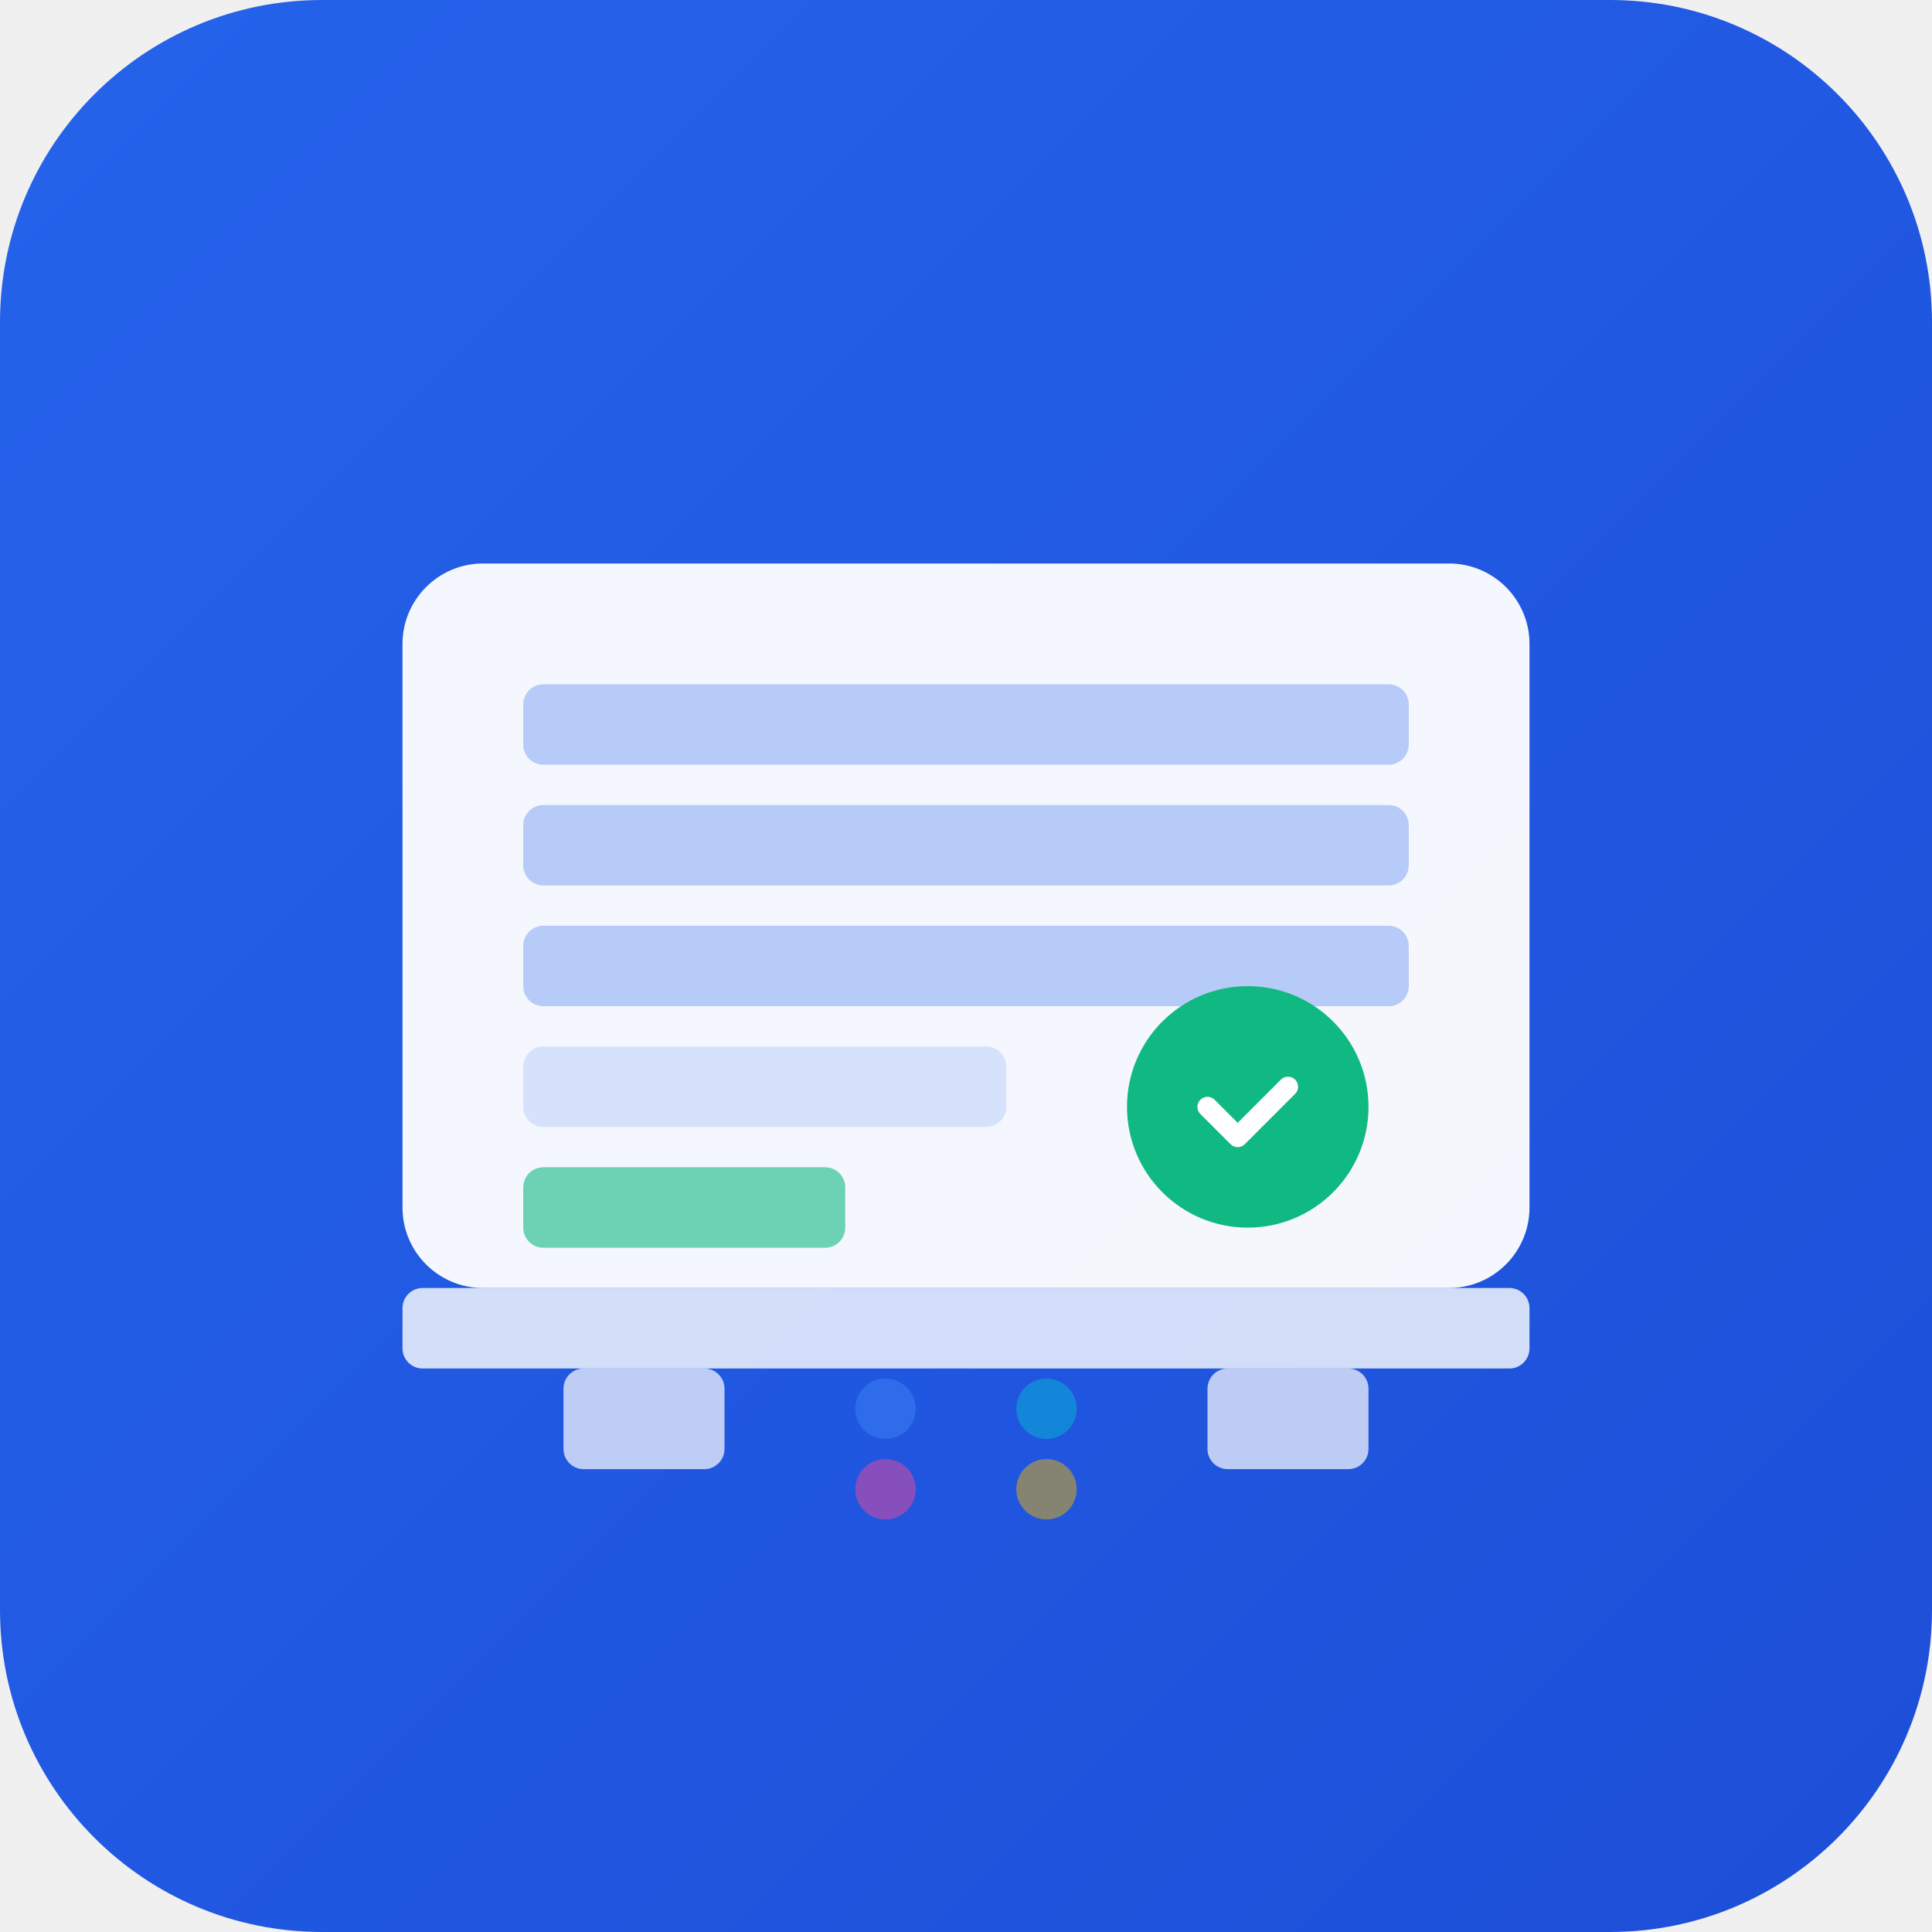
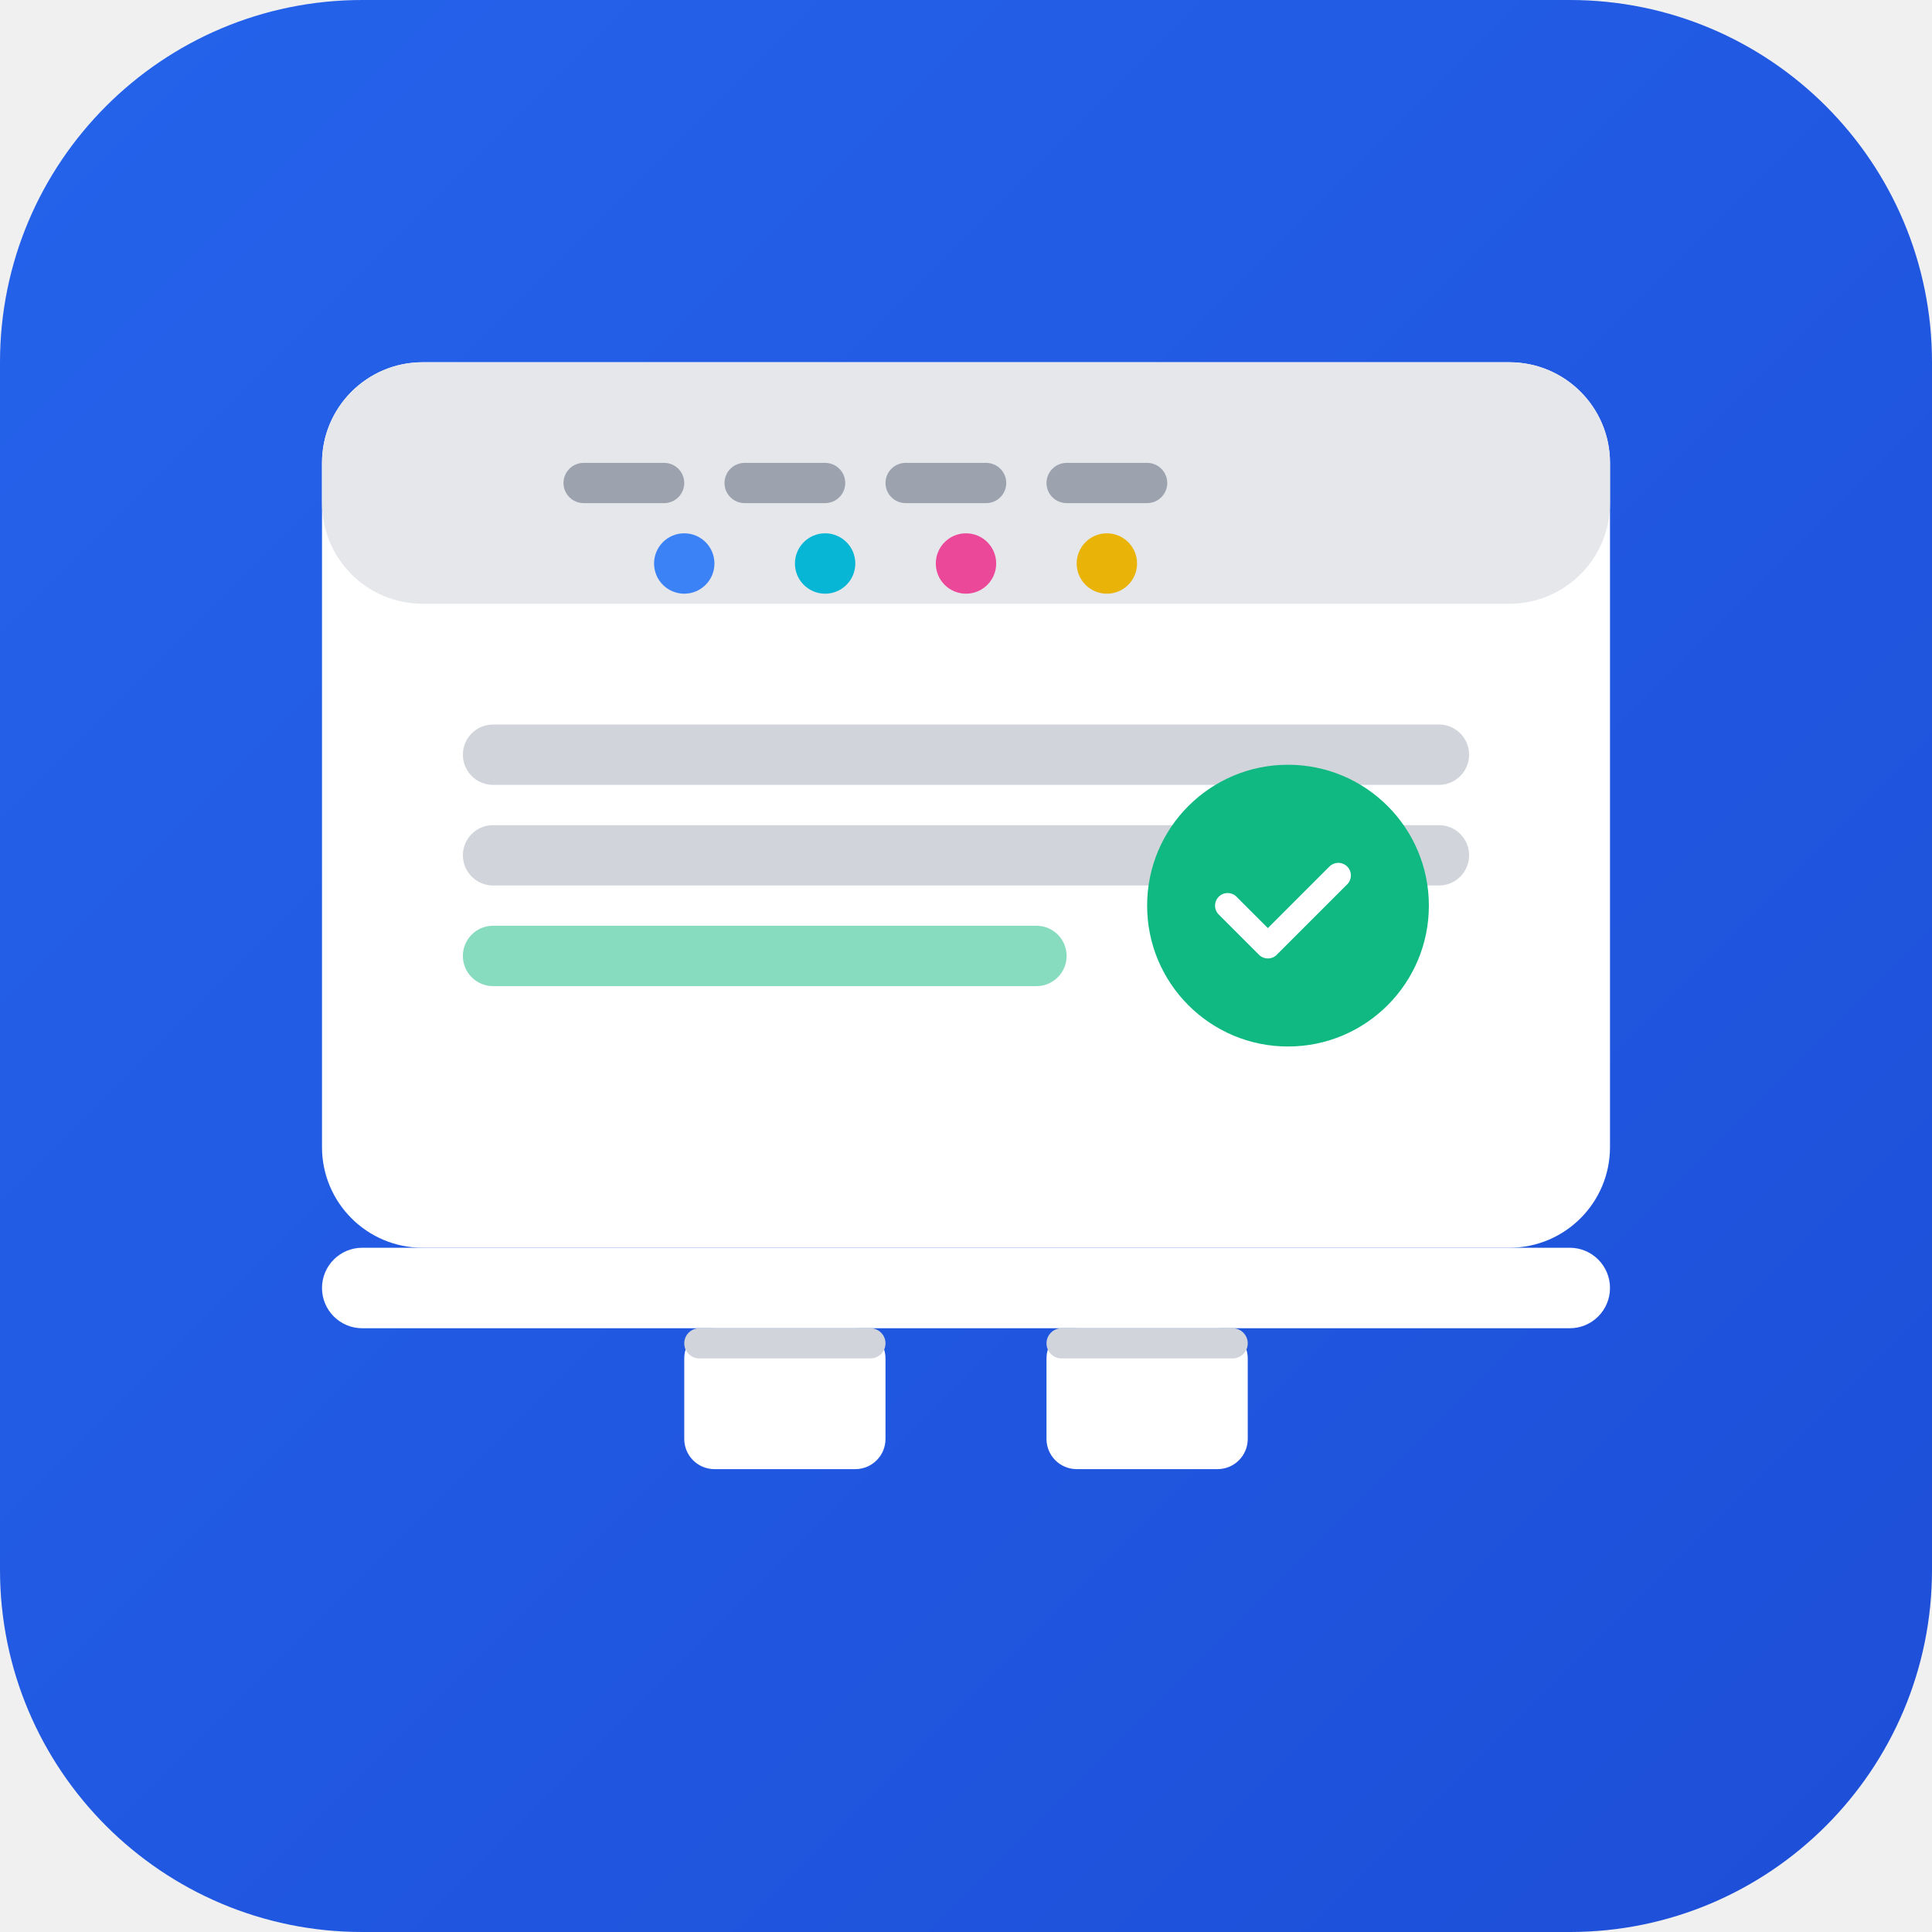
<svg xmlns="http://www.w3.org/2000/svg" width="192" height="192" viewBox="0 0 192 192">
  <defs>
    <linearGradient id="bg" x1="0" y1="0" x2="1" y2="1">
      <stop offset="0%" stop-color="#2563eb" />
      <stop offset="100%" stop-color="#1d4ed8" />
    </linearGradient>
  </defs>
-   <rect width="192" height="192" rx="32" fill="url(#bg)" />
-   <g transform="translate(96,96)">
-     <rect x="-56" y="-40" width="112" height="72" rx="8" fill="white" opacity="0.95" />
-     <rect x="-44" y="-28" width="88" height="8" rx="2" fill="#2563eb" opacity="0.3" />
-     <rect x="-44" y="-16" width="88" height="8" rx="2" fill="#2563eb" opacity="0.3" />
-     <rect x="-44" y="-4" width="88" height="8" rx="2" fill="#2563eb" opacity="0.3" />
-     <rect x="-44" y="8" width="48" height="8" rx="2" fill="#2563eb" opacity="0.15" />
-     <rect x="-44" y="20" width="32" height="8" rx="2" fill="#10b981" opacity="0.6" />
-     <circle cx="28" cy="14" r="12" fill="#10b981" />
-     <path d="M24 14l3 3 5-5" stroke="white" stroke-width="2" fill="none" stroke-linecap="round" stroke-linejoin="round" />
-     <rect x="-56" y="32" width="112" height="8" rx="2" fill="white" opacity="0.8" />
-     <rect x="-40" y="40" width="16" height="10" rx="2" fill="white" opacity="0.7" />
-     <rect x="24" y="40" width="16" height="10" rx="2" fill="white" opacity="0.7" />
-     <circle cx="-8" cy="44" r="3" fill="#3b82f6" opacity="0.5" />
-     <circle cx="8" cy="44" r="3" fill="#06b6d4" opacity="0.5" />
-     <circle cx="-8" cy="52" r="3" fill="#ec4899" opacity="0.5" />
-     <circle cx="8" cy="52" r="3" fill="#eab308" opacity="0.5" />
+   <rect width="192" height="192" rx="36" fill="url(#bg)" />
+   <g transform="translate(96,88)">
+     <rect x="-64" y="-52" width="128" height="88" rx="10" fill="white" />
+     <rect x="-64" y="-52" width="128" height="24" rx="10" fill="#e5e7eb" />
+     <rect x="-40" y="-42" width="12" height="4" rx="2" fill="#9ca3af" />
+     <rect x="-24" y="-42" width="12" height="4" rx="2" fill="#9ca3af" />
+     <rect x="-8" y="-42" width="12" height="4" rx="2" fill="#9ca3af" />
+     <rect x="8" y="-42" width="12" height="4" rx="2" fill="#9ca3af" />
+     <circle cx="-28" cy="-32" r="3" fill="#3b82f6" />
+     <circle cx="-14" cy="-32" r="3" fill="#06b6d4" />
+     <circle cx="0" cy="-32" r="3" fill="#ec4899" />
+     <circle cx="14" cy="-32" r="3" fill="#eab308" />
+     <rect x="-50" y="-16" width="100" height="6" rx="3" fill="#d1d5db" />
+     <rect x="-50" y="-6" width="100" height="6" rx="3" fill="#d1d5db" />
+     <rect x="-50" y="4" width="60" height="6" rx="3" fill="#10b981" opacity="0.5" />
+     <circle cx="32" cy="2" r="14" fill="#10b981" />
+     <path d="M26 2l4 4 7-7" stroke="white" stroke-width="2.5" fill="none" stroke-linecap="round" stroke-linejoin="round" />
+     <rect x="-64" y="36" width="128" height="8" rx="4" fill="white" />
+     <rect x="-28" y="44" width="20" height="14" rx="3" fill="white" />
+     <rect x="8" y="44" width="20" height="14" rx="3" fill="white" />
+     <rect x="-28" y="44" width="20" height="3" rx="1.5" fill="#d1d5db" />
+     <rect x="8" y="44" width="20" height="3" rx="1.5" fill="#d1d5db" />
  </g>
</svg>
